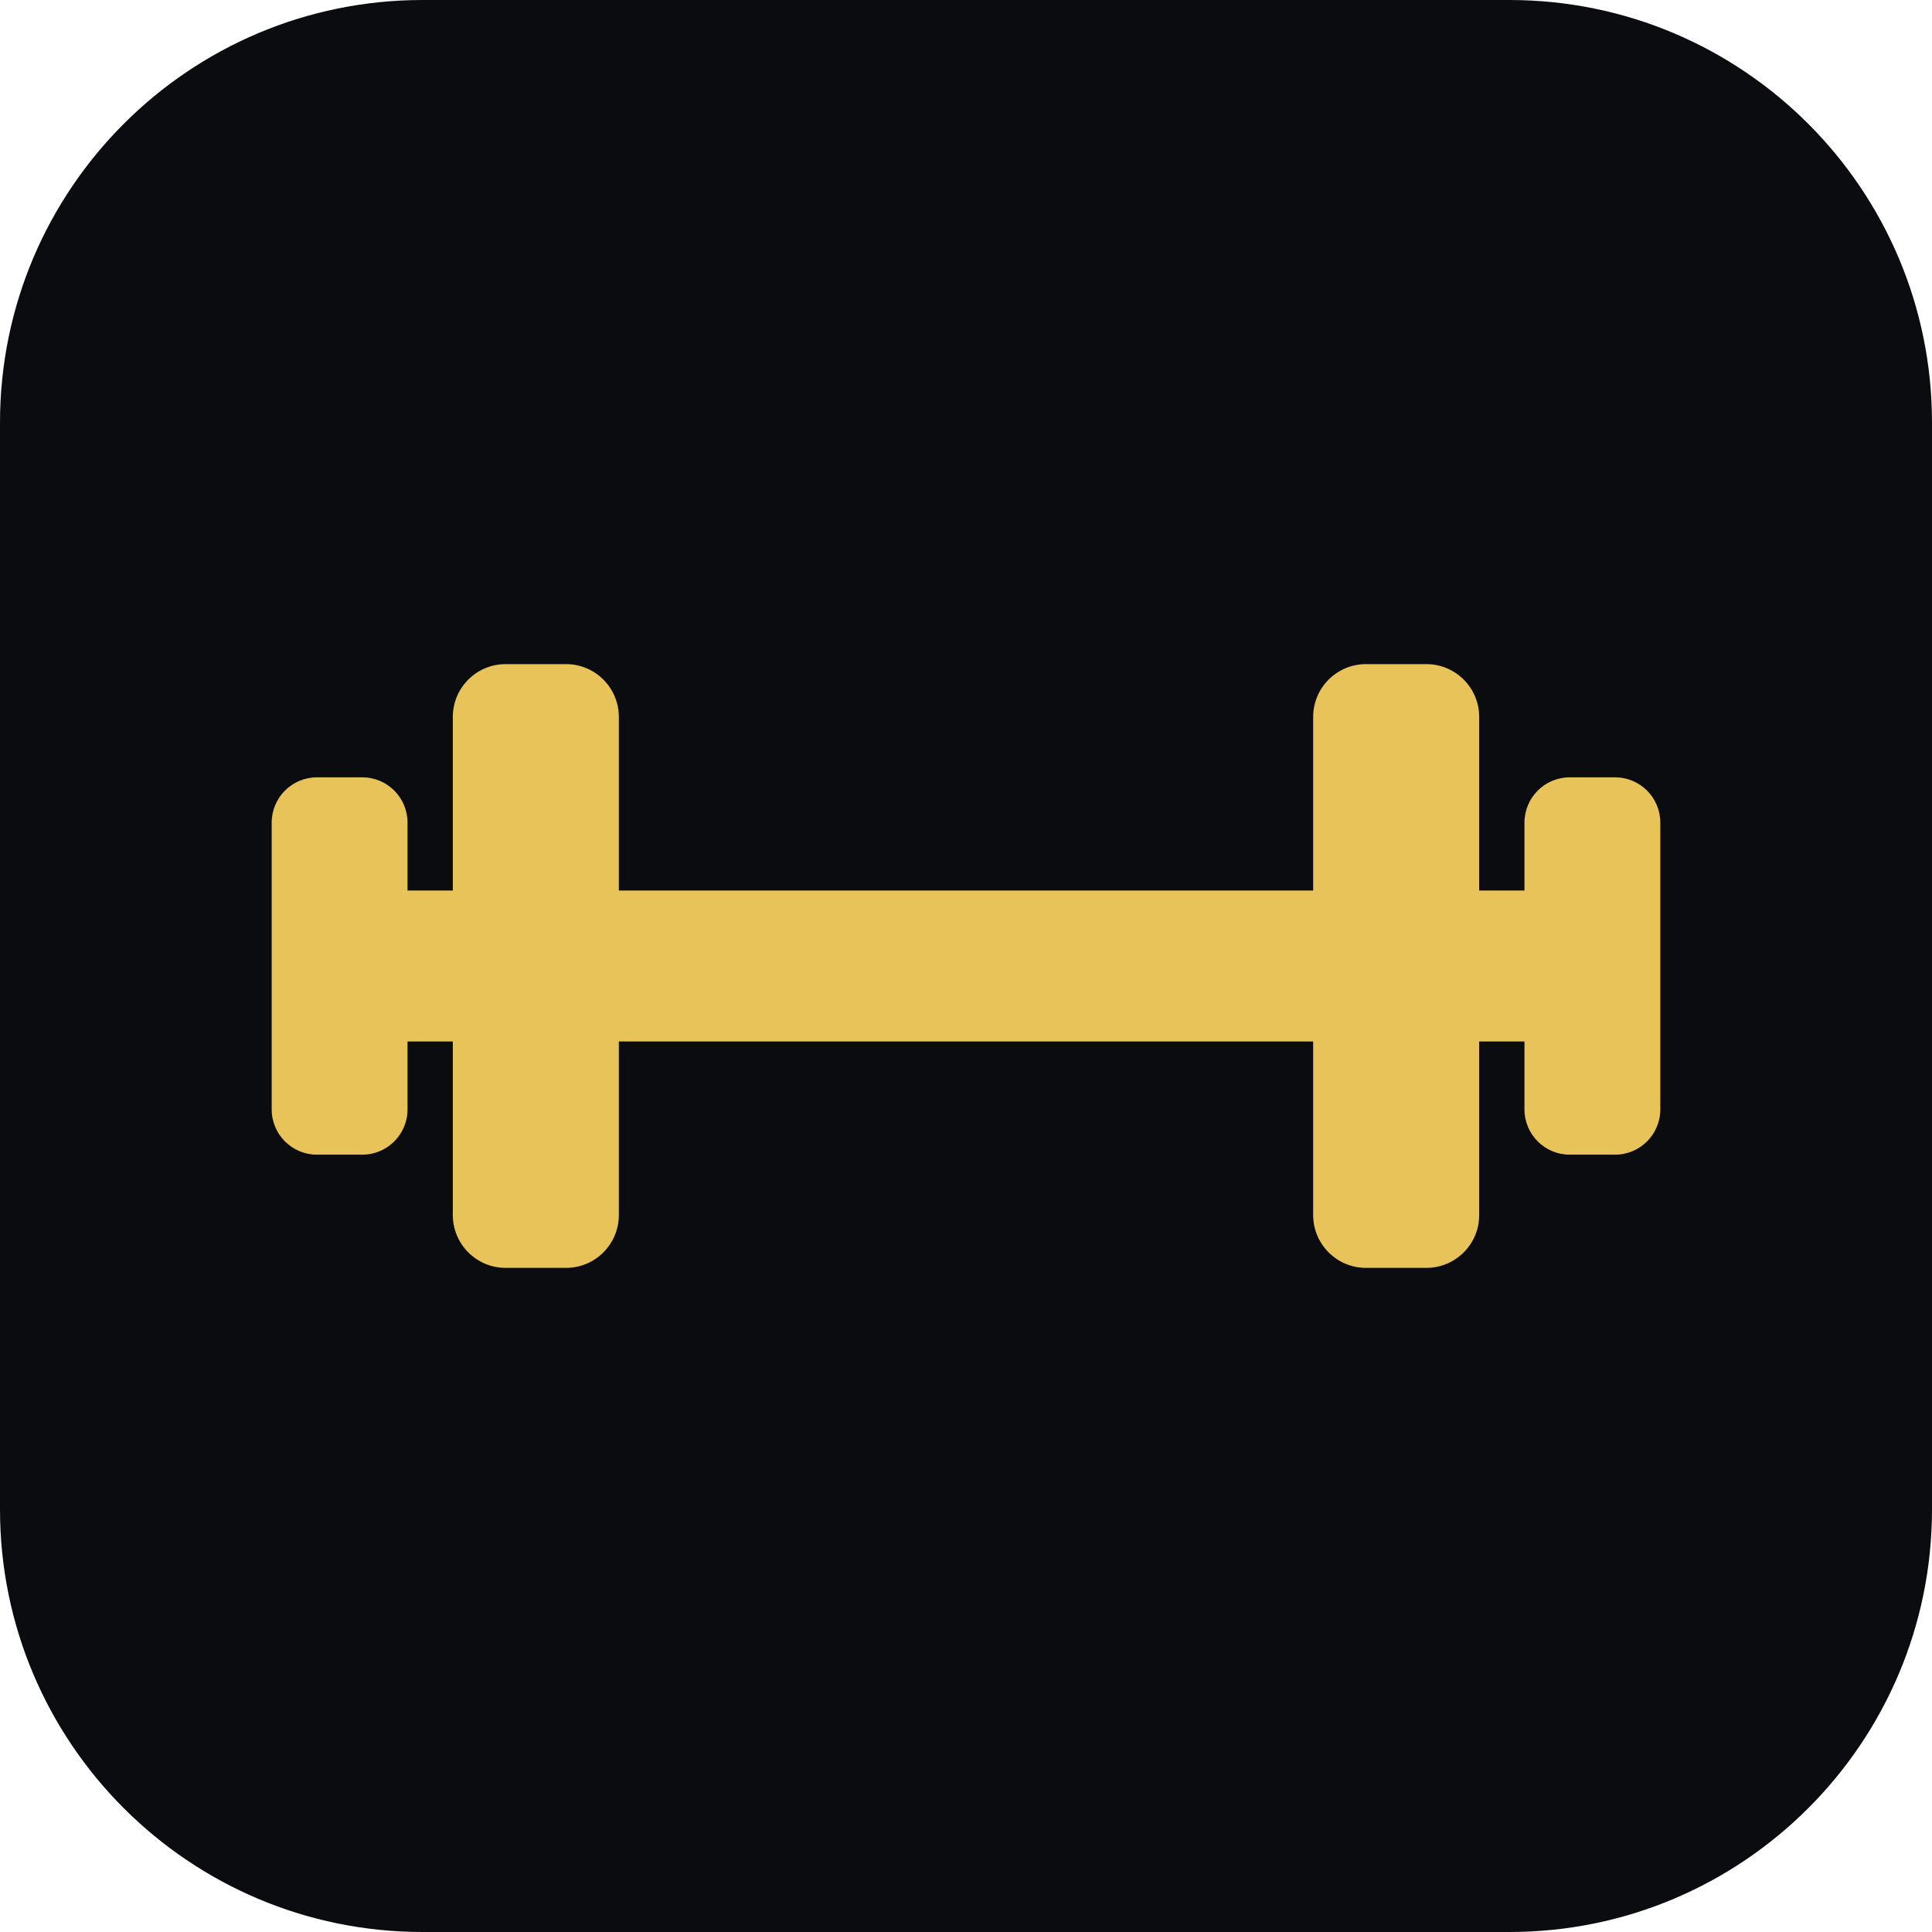
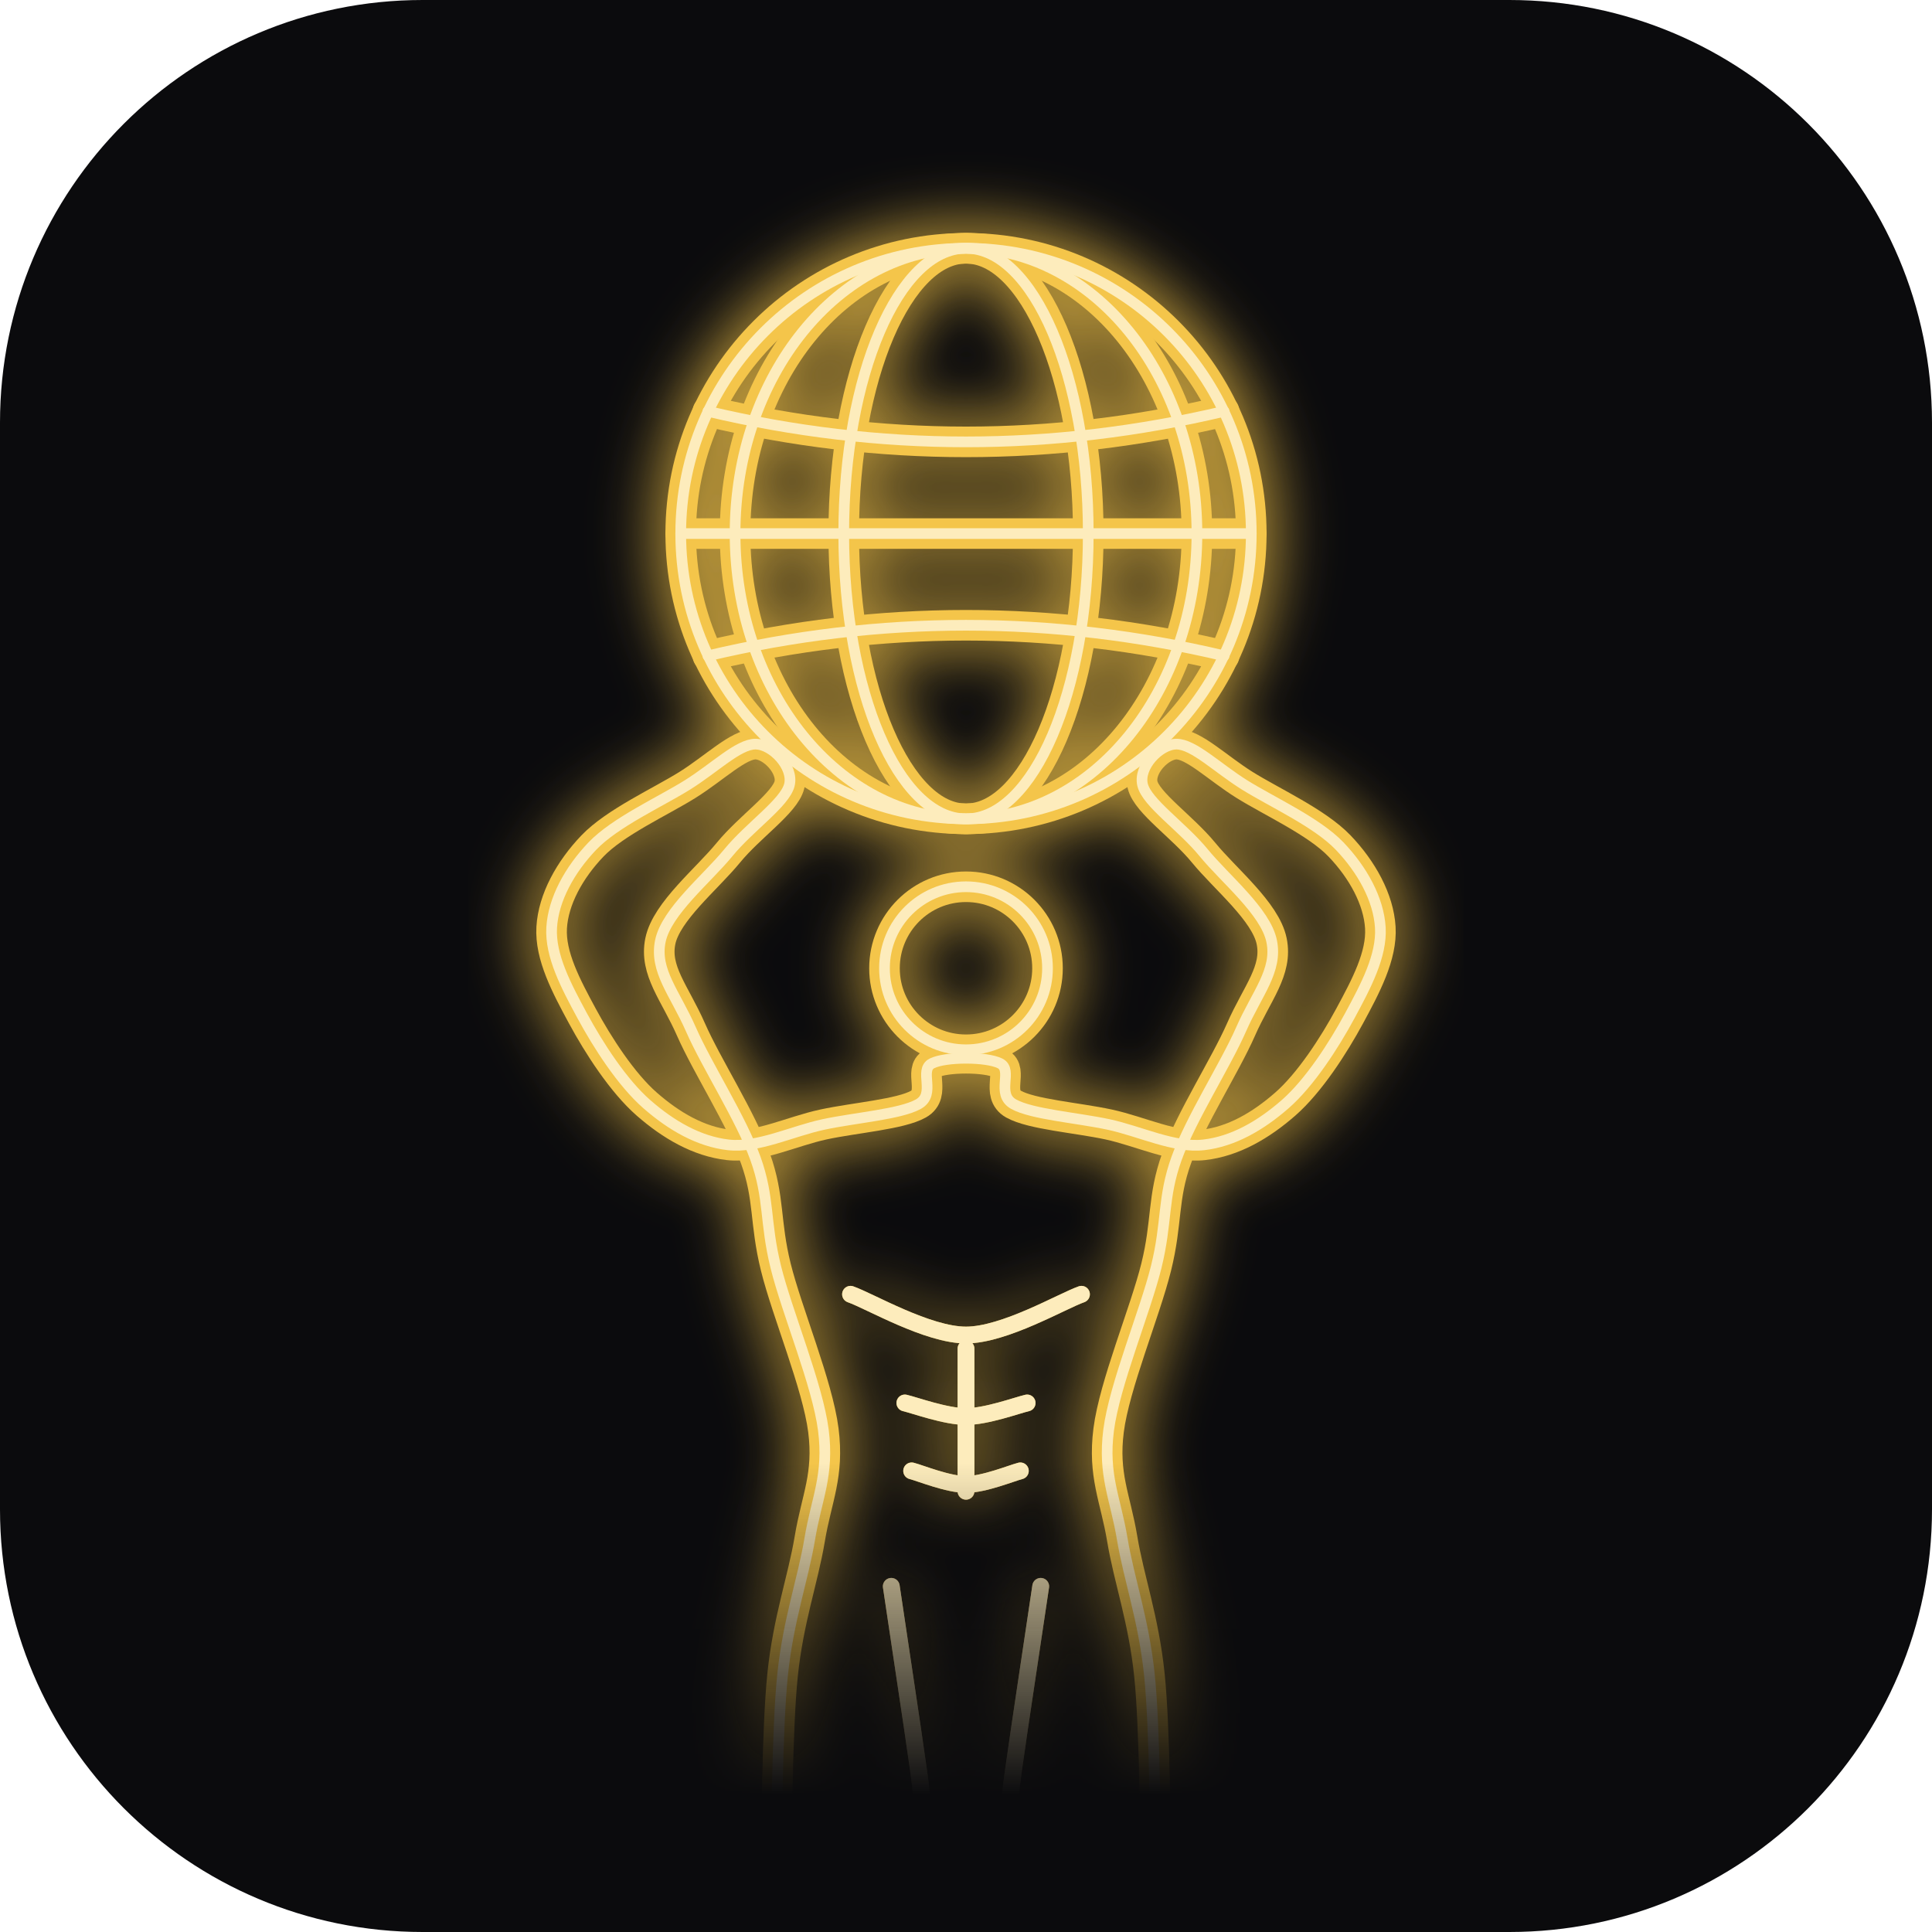
<svg xmlns="http://www.w3.org/2000/svg" viewBox="0 0 512 512">
-   <rect width="512" height="512" rx="112" fill="#0b0c0f" />
-   <g fill="#e8c35a">
-     <rect x="96" y="236" width="320" height="40" rx="12" />
-     <rect x="120" y="176" width="44" height="160" rx="14" />
-     <rect x="348" y="176" width="44" height="160" rx="14" />
-     <rect x="72" y="206" width="36" height="100" rx="12" />
-     <rect x="404" y="206" width="36" height="100" rx="12" />
+   <rect width="512" height="512" rx="112" fill="#0b0b0d" />
+   <g transform="translate(256 262) scale(0.9) translate(-256 -250)">
+     <defs>
+       <linearGradient id="fadeG" x1="0" y1="0" x2="0" y2="1">
+         <stop offset="0.76" stop-color="#fff" />
+         <stop offset="0.95" stop-color="#fff" stop-opacity="0" />
+       </linearGradient>
+       <mask id="fade">
+         <rect width="512" height="512" fill="url(#fadeG)" />
+       </mask>
+     </defs>
+     <g mask="url(#fade)">
+       <defs>
+         <filter id="glow" x="-30%" y="-30%" width="160%" height="160%">
+           <feGaussianBlur stdDeviation="9" />
+         </filter>
+       </defs>
+       <g fill="none" stroke="#f4c54a" stroke-width="14.4" stroke-linecap="round" stroke-linejoin="round" filter="url(#glow)" opacity="0.75">
+         <circle cx="256" cy="116" r="84" />
+         <ellipse cx="256" cy="116" rx="36" ry="84" />
+         <ellipse cx="256" cy="116" rx="68" ry="84" />
+         <path d="M 180 80 Q 256 98 332 80" />
+         <path d="M 172 116 L 340 116" />
+         <path d="M 180 152 Q 256 134 332 152" />
+         <circle cx="256" cy="244" r="24" />
+         <path d="M 200 510 C 200.3 500.3 200.3 468.3 202.0 452.0 C 203.7 435.7 208.0 424.0 210.0 412.0 C 212.0 400.0 215.7 393.3 214.0 380.0 C 212.3 366.7 203.3 345.3 200.0 332.0 C 196.7 318.7 198.2 311.7 194.0 300.0 C 189.8 288.3 179.7 272.7 175.0 262.0 C 170.3 251.3 164.2 244.7 166.0 236.0 C 167.8 227.3 179.7 217.7 186.0 210.0 C 192.3 202.3 202.7 195.3 204.0 190.0 C 205.3 184.7 199.0 178.0 194.0 178.0 C 189.0 178.0 182.0 185.0 174.0 190.0 C 166.0 195.0 152.7 201.0 146.0 208.0 C 139.3 215.0 134.5 223.7 134.0 232.0 C 133.5 240.3 138.3 249.3 143.0 258.0 C 147.7 266.7 154.8 277.7 162.0 284.0 C 169.2 290.3 177.3 295.0 186.0 296.0 C 194.7 297.0 204.7 292.0 214.0 290.0 C 223.3 288.0 236.7 287.0 242.0 284.0 C 247.3 281.0 242.0 274.0 246.0 272.0 C 250.0 270.0 262.0 270.0 266.0 272.0 C 270.0 274.0 264.7 281.0 270.0 284.0 C 275.3 287.0 288.7 288.0 298.0 290.0 C 307.3 292.0 317.3 297.0 326.0 296.0 C 334.7 295.0 342.8 290.3 350.0 284.0 C 357.2 277.7 364.3 266.7 369.0 258.0 C 373.7 249.3 378.5 240.3 378.0 232.0 C 377.5 223.7 372.7 215.0 366.0 208.0 C 359.3 201.0 346.0 195.0 338.0 190.0 C 330.0 185.0 323.0 178.0 318.0 178.0 C 313.0 178.0 306.7 184.7 308.0 190.0 C 309.3 195.3 319.7 202.3 326.0 210.0 C 332.3 217.7 344.2 227.3 346.0 236.0 C 347.8 244.7 341.7 251.3 337.0 262.0 C 332.3 272.7 322.2 288.3 318.0 300.0 C 313.8 311.7 315.3 318.7 312.0 332.0 C 308.7 345.3 299.7 366.7 298.0 380.0 C 296.3 393.3 300.0 400.0 302.0 412.0 C 304.0 424.0 308.3 435.7 310.0 452.0 C 311.7 468.3 311.7 500.3 312.0 510.0" />
+         <path d="M 222 340 C 227.7 342.0 244.7 352.0 256.0 352.0 C 267.3 352.0 284.3 342.0 290.0 340.0" stroke-width="4.95" />
+         <path d="M 256 356 C 256.0 363.0 256.0 391.0 256.0 398.0" stroke-width="4.95" />
+         <path d="M 238 372 C 241.0 372.7 250.0 376.0 256.0 376.0 C 262.0 376.0 271.0 372.7 274.0 372.0" stroke-width="4.95" />
+         <path d="M 240 392 C 242.7 392.7 250.7 396.0 256.0 396.0 C 261.3 396.0 269.3 392.7 272.0 392.0" stroke-width="4.95" />
+         <path d="M 278 426 C 276.7 435.0 271.7 467.7 270.0 480.0 C 268.3 492.3 268.3 496.7 268.0 500.0" stroke-width="4.95" />
+         <path d="M 234 426 C 235.3 435.0 240.3 467.7 242.0 480.0 C 243.7 492.3 243.7 496.7 244.0 500.0" stroke-width="4.95" />
+       </g>
+       <g fill="none" stroke="#f4c54a" stroke-width="9" stroke-linecap="round" stroke-linejoin="round">
+         <circle cx="256" cy="116" r="84" />
+         <ellipse cx="256" cy="116" rx="36" ry="84" />
+         <ellipse cx="256" cy="116" rx="68" ry="84" />
+         <path d="M 180 80 Q 256 98 332 80" />
+         <path d="M 172 116 L 340 116" />
+         <path d="M 180 152 Q 256 134 332 152" />
+         <circle cx="256" cy="244" r="24" />
+         <path d="M 200 510 C 200.3 500.3 200.3 468.3 202.0 452.0 C 203.7 435.7 208.0 424.0 210.0 412.0 C 212.0 400.0 215.7 393.3 214.0 380.0 C 212.3 366.7 203.3 345.3 200.0 332.0 C 196.7 318.7 198.2 311.7 194.0 300.0 C 189.8 288.3 179.7 272.7 175.0 262.0 C 170.3 251.3 164.2 244.7 166.0 236.0 C 167.8 227.3 179.7 217.7 186.0 210.0 C 192.3 202.3 202.7 195.3 204.0 190.0 C 205.3 184.7 199.0 178.0 194.0 178.0 C 189.0 178.0 182.0 185.0 174.0 190.0 C 166.0 195.0 152.7 201.0 146.0 208.0 C 139.3 215.0 134.5 223.7 134.0 232.0 C 133.5 240.3 138.3 249.3 143.0 258.0 C 147.7 266.7 154.8 277.7 162.0 284.0 C 169.2 290.3 177.3 295.0 186.0 296.0 C 194.7 297.0 204.7 292.0 214.0 290.0 C 223.3 288.0 236.7 287.0 242.0 284.0 C 247.3 281.0 242.0 274.0 246.0 272.0 C 250.0 270.0 262.0 270.0 266.0 272.0 C 270.0 274.0 264.7 281.0 270.0 284.0 C 275.3 287.0 288.7 288.0 298.0 290.0 C 307.3 292.0 317.3 297.0 326.0 296.0 C 334.7 295.0 342.8 290.3 350.0 284.0 C 357.2 277.7 364.3 266.7 369.0 258.0 C 373.7 249.3 378.5 240.3 378.0 232.0 C 377.5 223.7 372.7 215.0 366.0 208.0 C 359.3 201.0 346.0 195.0 338.0 190.0 C 330.0 185.0 323.0 178.0 318.0 178.0 C 313.0 178.0 306.7 184.7 308.0 190.0 C 309.3 195.3 319.7 202.3 326.0 210.0 C 332.3 217.7 344.2 227.3 346.0 236.0 C 347.8 244.7 341.7 251.3 337.0 262.0 C 332.3 272.7 322.2 288.3 318.0 300.0 C 313.8 311.7 315.3 318.7 312.0 332.0 C 308.7 345.3 299.7 366.7 298.0 380.0 C 296.3 393.3 300.0 400.0 302.0 412.0 C 304.0 424.0 308.3 435.7 310.0 452.0 C 311.7 468.3 311.7 500.3 312.0 510.0" />
+         <path d="M 222 340 C 227.7 342.0 244.7 352.0 256.0 352.0 C 267.3 352.0 284.3 342.0 290.0 340.0" stroke-width="4.95" />
+         <path d="M 256 356 C 256.0 363.0 256.0 391.0 256.0 398.0" stroke-width="4.95" />
+         <path d="M 238 372 C 241.0 372.7 250.0 376.0 256.0 376.0 C 262.0 376.0 271.0 372.7 274.0 372.0" stroke-width="4.95" />
+         <path d="M 240 392 C 242.7 392.7 250.7 396.0 256.0 396.0 C 261.3 396.0 269.3 392.7 272.0 392.0" stroke-width="4.95" />
+         <path d="M 278 426 C 276.7 435.0 271.7 467.7 270.0 480.0 C 268.3 492.3 268.3 496.7 268.0 500.0" stroke-width="4.95" />
+         <path d="M 234 426 C 235.3 435.0 240.3 467.7 242.0 480.0 C 243.7 492.3 243.7 496.7 244.0 500.0" stroke-width="4.95" />
+       </g>
+       <g fill="none" stroke="#fff6d8" stroke-width="3.15" stroke-linecap="round" stroke-linejoin="round" opacity="0.8">
+         <circle cx="256" cy="116" r="84" />
+         <ellipse cx="256" cy="116" rx="36" ry="84" />
+         <ellipse cx="256" cy="116" rx="68" ry="84" />
+         <path d="M 180 80 Q 256 98 332 80" />
+         <path d="M 172 116 L 340 116" />
+         <path d="M 180 152 Q 256 134 332 152" />
+         <circle cx="256" cy="244" r="24" />
+         <path d="M 200 510 C 200.3 500.3 200.3 468.3 202.0 452.0 C 203.7 435.7 208.0 424.0 210.0 412.0 C 212.0 400.0 215.7 393.3 214.0 380.0 C 212.3 366.7 203.3 345.3 200.0 332.0 C 196.7 318.7 198.2 311.7 194.0 300.0 C 189.8 288.3 179.7 272.7 175.0 262.0 C 170.3 251.3 164.2 244.7 166.0 236.0 C 167.8 227.3 179.7 217.7 186.0 210.0 C 192.3 202.3 202.7 195.3 204.0 190.0 C 205.3 184.7 199.0 178.0 194.0 178.0 C 189.0 178.0 182.0 185.0 174.0 190.0 C 166.0 195.0 152.7 201.0 146.0 208.0 C 139.3 215.0 134.5 223.7 134.0 232.0 C 133.5 240.3 138.3 249.3 143.0 258.0 C 147.7 266.7 154.8 277.7 162.0 284.0 C 169.2 290.3 177.3 295.0 186.0 296.0 C 194.7 297.0 204.7 292.0 214.0 290.0 C 223.3 288.0 236.7 287.0 242.0 284.0 C 247.3 281.0 242.0 274.0 246.0 272.0 C 250.0 270.0 262.0 270.0 266.0 272.0 C 270.0 274.0 264.7 281.0 270.0 284.0 C 275.3 287.0 288.7 288.0 298.0 290.0 C 307.3 292.0 317.3 297.0 326.0 296.0 C 334.7 295.0 342.8 290.3 350.0 284.0 C 357.2 277.7 364.3 266.7 369.0 258.0 C 373.7 249.3 378.5 240.3 378.0 232.0 C 377.5 223.7 372.7 215.0 366.0 208.0 C 359.3 201.0 346.0 195.0 338.0 190.0 C 330.0 185.0 323.0 178.0 318.0 178.0 C 313.0 178.0 306.7 184.7 308.0 190.0 C 309.3 195.3 319.7 202.3 326.0 210.0 C 332.3 217.7 344.2 227.3 346.0 236.0 C 347.8 244.7 341.7 251.3 337.0 262.0 C 332.3 272.7 322.2 288.3 318.0 300.0 C 313.8 311.7 315.3 318.7 312.0 332.0 C 308.7 345.3 299.7 366.7 298.0 380.0 C 296.3 393.3 300.0 400.0 302.0 412.0 C 304.0 424.0 308.3 435.7 310.0 452.0 C 311.7 468.3 311.7 500.3 312.0 510.0" />
+         <path d="M 222 340 C 227.7 342.0 244.7 352.0 256.0 352.0 C 267.3 352.0 284.3 342.0 290.0 340.0" stroke-width="4.95" />
+         <path d="M 256 356 C 256.0 363.0 256.0 391.0 256.0 398.0" stroke-width="4.95" />
+         <path d="M 238 372 C 241.0 372.7 250.0 376.0 256.0 376.0 C 262.0 376.0 271.0 372.7 274.0 372.0" stroke-width="4.95" />
+         <path d="M 240 392 C 242.7 392.7 250.7 396.0 256.0 396.0 C 261.3 396.0 269.3 392.7 272.0 392.0" stroke-width="4.95" />
+         <path d="M 278 426 C 276.7 435.0 271.7 467.7 270.0 480.0 C 268.3 492.3 268.3 496.7 268.0 500.0" stroke-width="4.95" />
+         <path d="M 234 426 C 235.3 435.0 240.3 467.7 242.0 480.0 C 243.7 492.3 243.7 496.7 244.0 500.0" stroke-width="4.95" />
+       </g>
+     </g>
  </g>
</svg>
